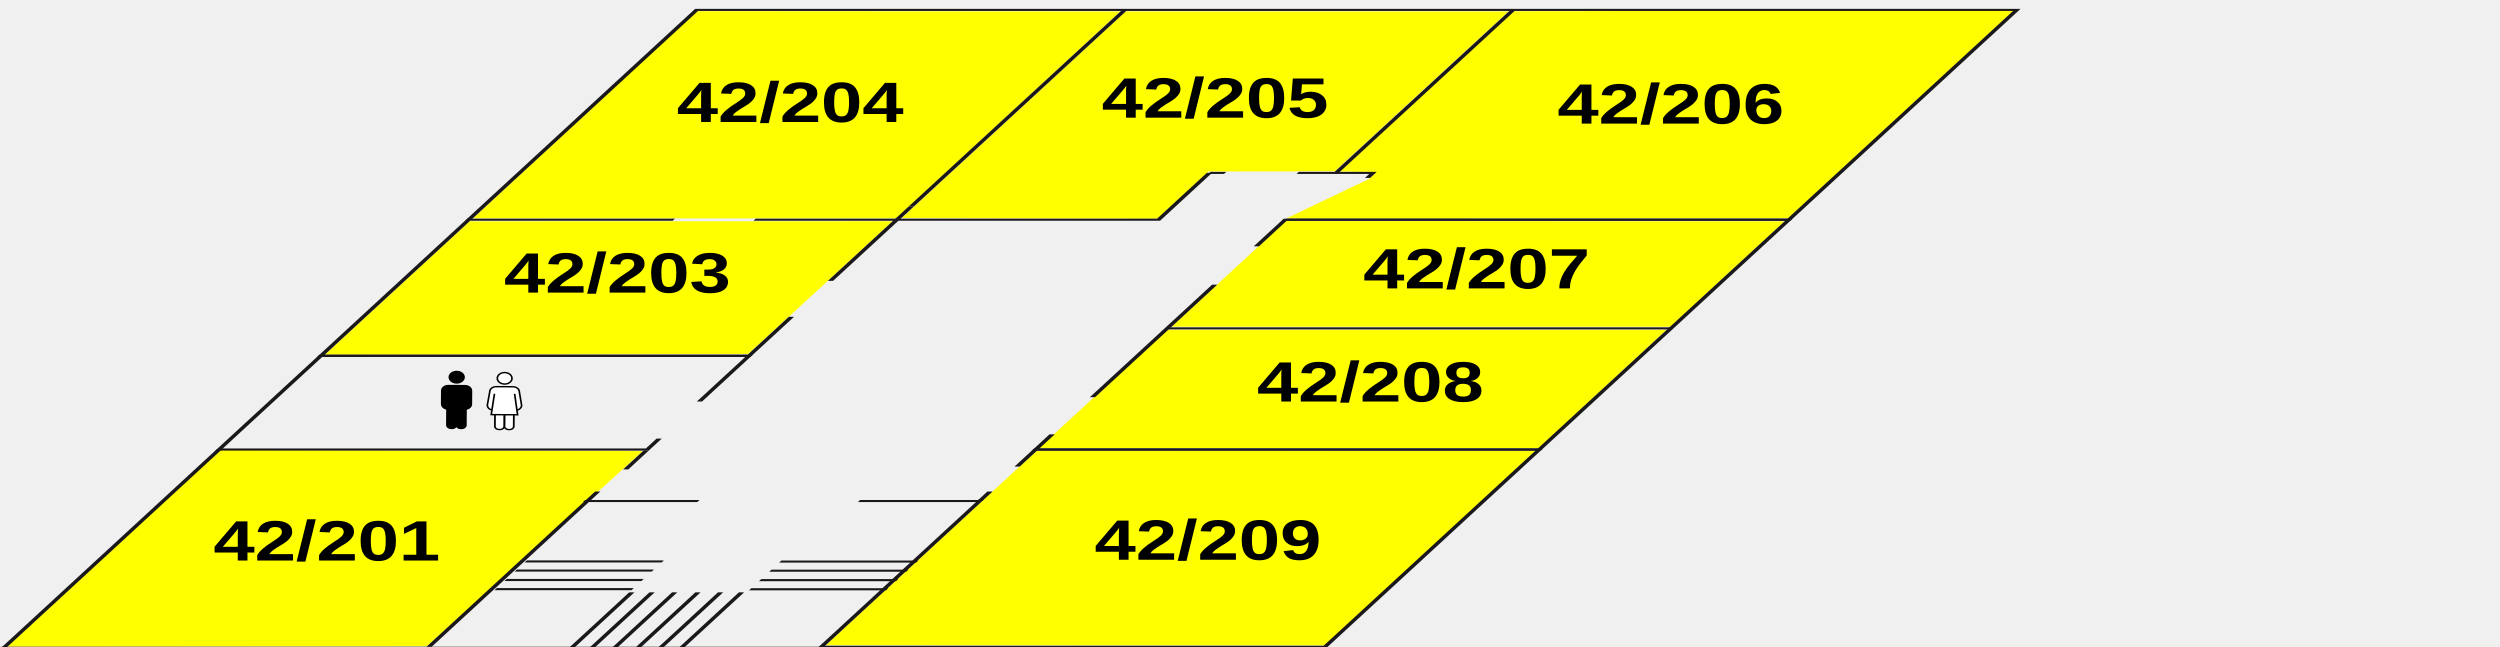
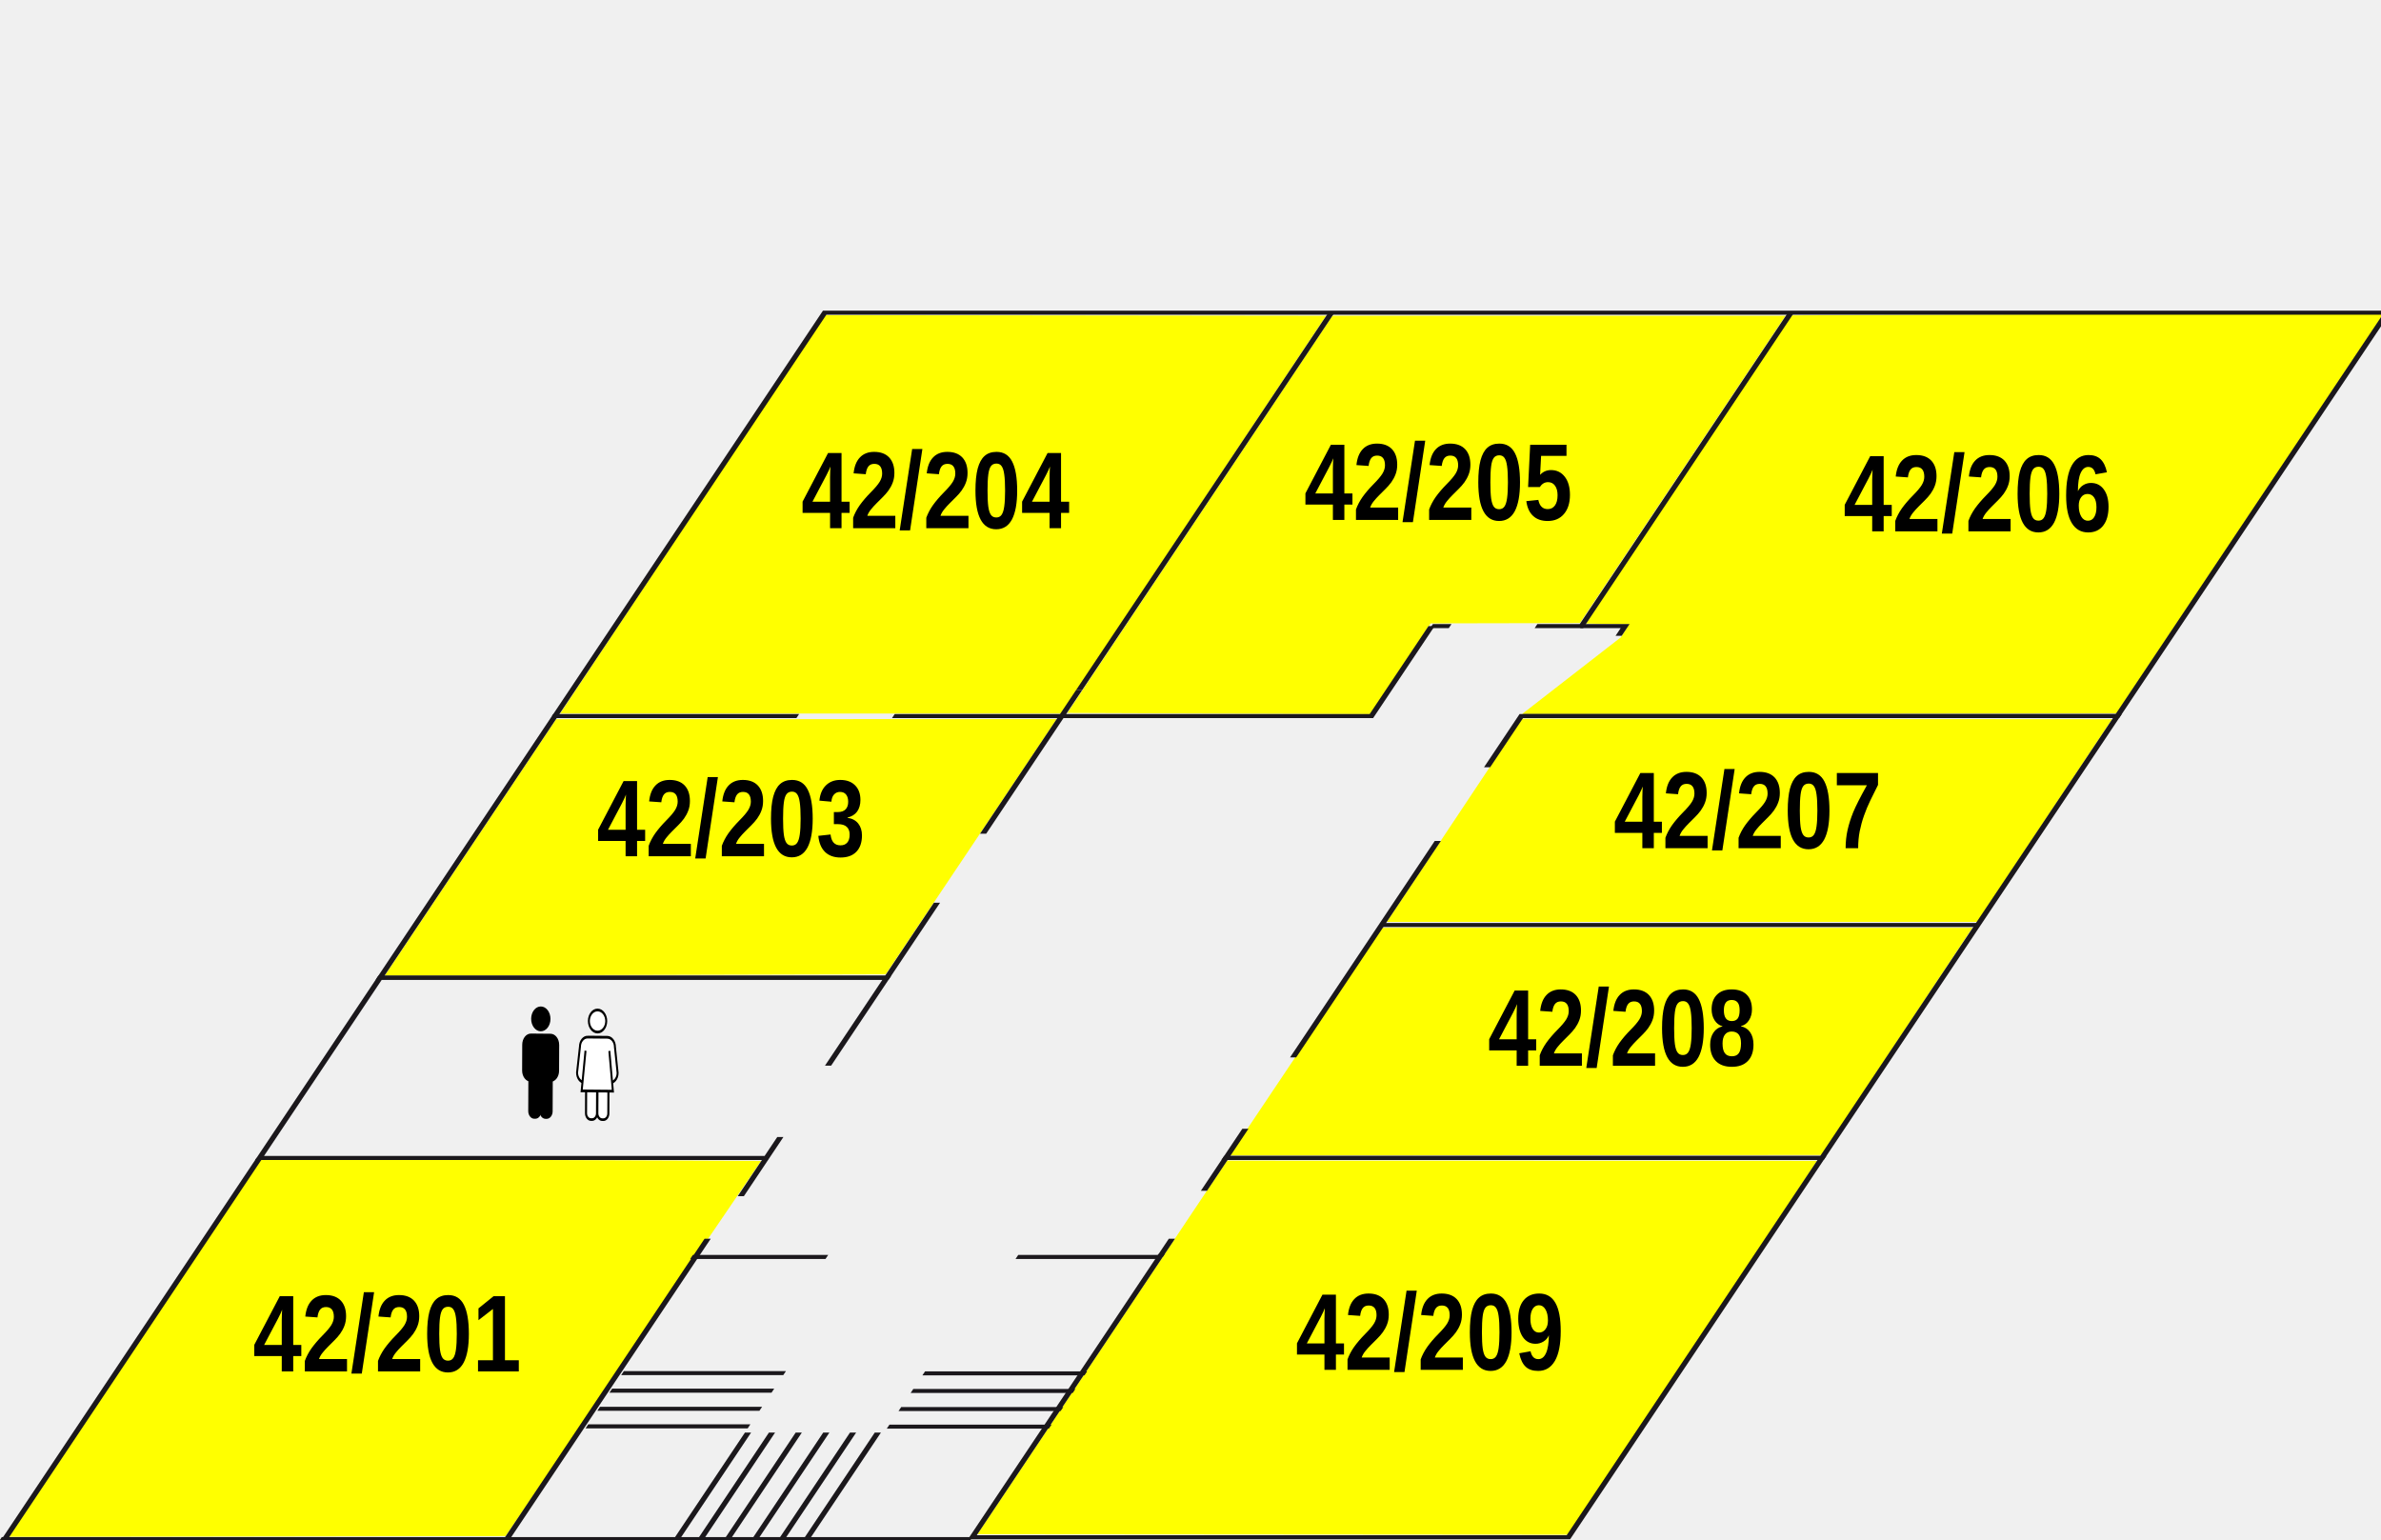
- <svg xmlns="http://www.w3.org/2000/svg" width="433" height="112" id="svg3882" version="1.1">
+ <svg xmlns="http://www.w3.org/2000/svg" width="433" height="280" id="svg3882" version="1.1">
  <defs id="defs3" />
-   <g id="layer1" transform="translate(0,-940.3622)">
-     <path style="fill:#ffff00;stroke:none" d="m 156.152,978.133 44.339,0.108 8.84,-8.179 21.854,-0.027 30.097,-27.684 -66.333,0 z" id="raum205" />
-     <path style="fill:#ffff00;stroke:none" d="m 120.652,942.297 -38.727,35.89 73.314,0 38.797,-35.836 z" id="raum204" />
-     <path style="fill:#ffff00;stroke:none" d="m 56.258,1001.796 25.076,-23.102 73.285,-0.016 -25.035,22.998 z" id="raum203" />
-     <path style="fill:#ffff00;stroke:none" d="m 1.253,1052.353 36.909,-34.053 73.184,0.184 -37.399,33.8 z" id="raum201" />
-     <path style="fill:#ffff00" d="m 142.997,1052.119 36.534,-33.656 86.383,0.013 -36.363,33.686 z" id="raum209" />
-     <path style="fill:#ffff00" d="m 179.893,1017.995 22.324,-20.508 86.418,0 -22.076,20.47 z" id="raum208" />
-     <path style="fill:#ffff00" d="m 202.911,996.955 19.794,-18.301 86.368,0.038 -19.744,18.263 z" id="raum207" />
-     <path style="fill:#ffff00;stroke:none" d="m 262.094,942.318 -30.046,27.757 6.292,0.076 -1.149,1.159 -14.486,6.925 87.013,-0.076 39.191,-36.069 z" id="raum206" />
-     <g transform="matrix(0.1981126,-0.1823978,0.4509401,0,-47.22852,1077.744)" id="_x32_._OG">
+   <g id="layer1" transform="translate(0,-772.3622)">
+     <path style="fill:#ffff00;stroke:none" d="m 194.088,902.021 55.093,0.217 10.984,-16.511 27.154,-0.054 37.397,-55.889 -82.421,0 z" id="raum205" />
+     <path style="fill:#ffff00;stroke:none" d="m 149.979,829.675 -48.119,72.454 91.095,0 48.206,-72.345 z" id="raum204" />
+     <path style="fill:#ffff00;stroke:none" d="m 69.968,949.792 31.158,-46.639 91.059,-0.032 -31.107,46.427 z" id="raum203" />
+     <path style="fill:#ffff00;stroke:none" d="m 1.622,1051.855 45.86,-68.746 90.933,0.371 -46.469,68.235 z" id="raum201" />
+     <path style="fill:#ffff00" d="m 177.744,1051.383 45.395,-67.944 107.333,0.026 -45.182,68.004 z" id="raum209" />
+     <path style="fill:#ffff00" d="m 223.588,982.495 27.738,-41.401 107.377,0 -27.43,41.324 z" id="raum208" />
+     <path style="fill:#ffff00" d="m 252.189,940.018 24.594,-36.946 107.315,0.077 -24.533,36.869 z" id="raum207" />
+     <path style="fill:#ffff00;stroke:none" d="m 325.725,829.718 -37.333,56.036 7.818,0.153 -1.428,2.34 -17.999,13.98 108.116,-0.153 48.696,-72.817 z" id="raum206" />
+     <g transform="matrix(0.2461601,-0.3682231,0.5603049,0,-58.6166,1103.114)" id="_x32_._OG">
      <rect style="fill:#a21831;display:none" y="0" x="550.083" display="none" width="291.807" height="81" id="rect916" />
      <text style="font-size:84.041px;fill:#ffffff;font-family:Arial-Black" transform="translate(573.5723,74.5952)" font-size="84.041" id="text918" />
      <g id="g920">
        <polyline style="fill:none;stroke:#1b181c;stroke-width:2" points="544.579,45.499 743.79,45.499 743.79,552.592 544.579,552.592     544.579,359.328   " id="polyline922" />
        <path style="fill:none;stroke:#1b181c;stroke-width:2" d="M 544.579,223.309" id="path924" />
        <polyline style="fill:none;stroke:#1b181c;stroke-width:2" points="544.579,155.32 544.579,209.974 486.478,209.974   " id="polyline926" />
        <polyline style="fill:none;stroke:#1b181c;stroke-width:2" points="452.382,209.974 415.349,209.974 415.349,45.499 544.579,45.499     544.579,124.289   " id="polyline928" />
        <polyline style="fill:none;stroke:#1b181c;stroke-width:2" points="336.687,209.974 326.343,209.974 326.343,45.499 415.349,45.499     415.349,209.974 371.932,209.974   " id="polyline930" />
        <polyline style="fill:none;stroke:#1b181c;stroke-width:2" points="519.295,359.128 544.579,359.128 544.579,552.592     326.343,552.592 326.343,359.128 340.771,359.128   " id="polyline932" />
        <line style="fill:none;stroke:#1b181c;stroke-width:2" x1="376.017" y1="359.128" x2="482.9" y2="359.128" id="line934" />
        <path style="fill:none;stroke:#1b181c;stroke-width:2" d="M 139.008,45.499" id="path936" />
        <line style="fill:none;stroke:#1b181c;stroke-width:2" x1="139.008" y1="208.443" x2="277.436" y2="208.443" id="line938" />
        <path style="fill:none;stroke:#1b181c;stroke-width:2" d="M 266.963,209.976" id="path940" />
        <polyline style="fill:none;stroke:#1b181c;stroke-width:2" points="310.124,359.128 326.343,359.128 326.343,552.592     139.008,552.592 139.008,359.128 278.901,359.128   " id="polyline942" />
        <line style="fill:none;stroke:#1b181c;stroke-width:2" x1="138.099" y1="44.094" x2="138.099" y2="359.128" id="line944" />
        <line style="fill:none;stroke:#1b181c;stroke-width:2" x1="138.099" y1="45.499" x2="326.343" y2="45.499" id="line946" />
        <line style="fill:none;stroke:#1b181c;stroke-width:2" x1="441.4" y1="359.128" x2="441.4" y2="552.592" id="line948" />
        <line style="fill:none;stroke:#1b181c;stroke-width:2" x1="743.79" y1="209.974" x2="557.351" y2="209.974" id="line950" />
        <line style="fill:none;stroke:#1b181c;stroke-width:2" x1="544.579" y1="209.974" x2="557.351" y2="209.974" id="line952" />
      </g>
      <polyline style="fill:none;stroke:#1b181c;stroke-width:2" points="589.018,310.474 544.579,310.474 544.579,209.974  " id="polyline954" />
      <polyline style="fill:none;stroke:#1b181c;stroke-width:2" points="589.018,344.378 589.018,359.128 743.79,359.128  " id="polyline956" />
      <line style="fill:none;stroke:#1b181c;stroke-width:2" x1="589.018" y1="316.508" x2="589.018" y2="310.474" id="line958" />
      <polyline style="fill:none;stroke:#1b181c;stroke-width:2" points="584.23,373.303 589.018,373.303 589.018,359.128  " id="polyline960" />
      <line style="fill:none;stroke:#1b181c;stroke-width:2" x1="307.442" y1="209.976" x2="325.448" y2="209.976" id="line962" />
      <line style="fill:none;stroke:#1b181c;stroke-width:2" x1="277.436" y1="207.167" x2="277.436" y2="251.094" id="line964" />
      <line style="fill:none;stroke:#1b181c;stroke-width:2" x1="277.436" y1="312.772" x2="277.436" y2="359.128" id="line966" />
      <line style="fill:none;stroke:#1b181c;stroke-width:2" x1="277.436" y1="359.128" x2="286.438" y2="359.128" id="line968" />
      <line style="fill:none;stroke:#1b181c;stroke-width:2" x1="277.436" y1="208.443" x2="286.438" y2="208.443" id="line970" />
      <g id="g972">
        <line style="fill:none;stroke:#1b181c;stroke-width:2" x1="193.647" y1="307.794" x2="193.647" y2="360.405" id="line974" />
        <line style="fill:none;stroke:#1b181c;stroke-width:2" x1="202.331" y1="307.794" x2="202.331" y2="360.405" id="line976" />
        <line style="fill:none;stroke:#1b181c;stroke-width:2" x1="211.27" y1="307.794" x2="211.27" y2="360.405" id="line978" />
        <line style="fill:none;stroke:#1b181c;stroke-width:2" x1="219.953" y1="307.794" x2="219.953" y2="360.405" id="line980" />
      </g>
      <g id="g982">
        <line style="fill:none;stroke:#1b181c;stroke-width:2" x1="193.775" y1="209.976" x2="193.775" y2="262.587" id="line984" />
        <line style="fill:none;stroke:#1b181c;stroke-width:2" x1="202.458" y1="209.976" x2="202.458" y2="262.587" id="line986" />
        <line style="fill:none;stroke:#1b181c;stroke-width:2" x1="211.397" y1="209.976" x2="211.397" y2="262.587" id="line988" />
        <line style="fill:none;stroke:#1b181c;stroke-width:2" x1="220.081" y1="209.976" x2="220.081" y2="262.587" id="line990" />
      </g>
      <g id="g992">
        <line style="fill:none;stroke:#1b181c;stroke-width:2" x1="138.099" y1="305.75" x2="190.71" y2="305.75" id="line994" />
        <line style="fill:none;stroke:#1b181c;stroke-width:2" x1="138.099" y1="297.705" x2="190.71" y2="297.705" id="line996" />
        <line style="fill:none;stroke:#1b181c;stroke-width:2" x1="138.099" y1="289.021" x2="190.71" y2="289.021" id="line998" />
        <line style="fill:none;stroke:#1b181c;stroke-width:2" x1="138.099" y1="280.082" x2="190.71" y2="280.082" id="line1000" />
        <line style="fill:none;stroke:#1b181c;stroke-width:2" x1="138.099" y1="271.398" x2="190.71" y2="271.398" id="line1002" />
        <line style="fill:none;stroke:#1b181c;stroke-width:2" x1="138.099" y1="263.609" x2="190.71" y2="263.609" id="line1004" />
      </g>
      <text style="font-size:12px;fill:#1b181c;display:none;font-family:MyriadPro-Regular" transform="translate(203.7075,253.9561)" display="none" font-size="12" id="text1006">Rüdiger Rolf</text>
      <text style="font-size:12px;fill:#1b181c;display:none;font-family:MyriadPro-Regular" transform="translate(203.7075,277.9561)" display="none" font-size="12" id="text1008">Lucas Köhler</text>
      <text style="display:none" transform="translate(203.7075,461)" display="none" id="text1010">
        <tspan style="font-size:12px;fill:#1b181c;display:inline;font-family:MyriadPro-Regular" x="0" y="0" display="inline" font-size="12" id="tspan1012">Vania</tspan>
        <tspan style="font-size:9.921px;fill:#1b181c;display:inline;font-family:MyriadPro-Regular" x="30.275" y="0" display="inline" font-size="9.921" id="tspan1014">Meier Da Fonseca</tspan>
      </text>
      <text style="font-size:12px;fill:#1b181c;display:none;font-family:MyriadPro-Regular" transform="translate(203.7075,486.125)" display="none" font-size="12" id="text1016">Clemens Gruber</text>
      <text style="font-size:12px;fill:#1b181c;display:none;font-family:MyriadPro-Regular" transform="translate(203.7075,509.4785)" display="none" font-size="12" id="text1018">Leonore Schulze</text>
      <text style="display:none" transform="translate(398.6655,461)" display="none" id="text1020">
        <tspan style="font-size:12px;fill:#1b181c;display:inline;font-family:MyriadPro-Regular" x="0" y="0" display="inline" font-size="12" id="tspan1022">Markus</tspan>
        <tspan style="font-size:12px;fill:#1b181c;display:inline;font-family:MyriadPro-Regular" x="0" y="14.399" display="inline" font-size="12" id="tspan1024">Ketterl</tspan>
      </text>
      <text style="font-size:12px;fill:#1b181c;display:none;font-family:MyriadPro-Regular" transform="translate(480.875,253.9561)" display="none" font-size="12" id="text1026">Günter Rückforth</text>
      <text style="font-size:12px;fill:#1b181c;display:none;font-family:MyriadPro-Regular" transform="translate(482.4375,356.75)" display="none" font-size="12" id="text1028">Benjamin Wulff</text>
      <text style="font-size:12px;fill:#1b181c;display:none;font-family:MyriadPro-Bold" transform="translate(203.7075,225.833)" display="none" font-size="12" id="text1030">42/201</text>
      <text style="font-size:12px;fill:#1b181c;display:none;font-family:MyriadPro-Bold" transform="translate(203.7075,440.5)" display="none" font-size="12" id="text1032">42/209</text>
      <text style="font-size:12px;fill:#1b181c;display:none;font-family:MyriadPro-Bold" transform="translate(317.6655,440.8564)" display="none" font-size="12" id="text1034">42/208</text>
      <text style="font-size:12px;fill:#1b181c;display:none;font-family:MyriadPro-Bold" transform="translate(398.6655,440.333)" display="none" font-size="12" id="text1036">42/207</text>
      <text style="font-size:12px;fill:#1b181c;display:none;font-family:MyriadPro-Bold" transform="translate(484,440.833)" display="none" font-size="12" id="text1038">42/206</text>
      <text style="font-size:12px;fill:#1b181c;display:none;font-family:MyriadPro-Bold" transform="translate(482.4375,338.333)" display="none" font-size="12" id="text1040">42/205</text>
      <text style="font-size:12px;fill:#1b181c;display:none;font-family:MyriadPro-Bold" transform="translate(482.4375,228.833)" display="none" font-size="12" id="text1042">42/204</text>
      <text style="font-size:12px;fill:#1b181c;display:none;font-family:MyriadPro-Bold" transform="translate(383.7925,228.833)" display="none" font-size="12" id="text1044">42/203</text>
      <text style="display:none" transform="translate(324.6655,253.75)" display="none" id="text1046">
        <tspan style="font-size:12px;fill:#1b181c;display:inline;font-family:MyriadPro-Regular" x="0" y="0" display="inline" font-size="12" id="tspan1048">Damen</tspan>
        <tspan style="font-size:12px;fill:#1b181c;display:inline;font-family:MyriadPro-Regular" x="0" y="14.4" display="inline" font-size="12" id="tspan1050">WC</tspan>
      </text>
      <text style="font-size:12px;fill:#1b181c;display:none;font-family:MyriadPro-Regular" transform="translate(484,509.4785)" display="none" font-size="12" id="text1052">Till Glöggler</text>
      <text style="font-size:12px;fill:#1b181c;display:none;font-family:MyriadPro-Regular" transform="translate(484,461)" display="none" font-size="12" id="text1054">Andre Klaßen</text>
      <text style="font-size:12px;fill:#1b181c;display:none;font-family:MyriadPro-Regular" transform="translate(484,486.125)" display="none" font-size="12" id="text1056">Sönke Brummerloh</text>
      <text style="display:none" transform="translate(383.7925,253.75)" display="none" id="text1058">
        <tspan style="font-size:12px;fill:#1b181c;display:inline;font-family:MyriadPro-Regular" x="0" y="0" display="inline" font-size="12" id="tspan1060">Marco</tspan>
        <tspan style="font-size:12px;fill:#1b181c;display:inline;font-family:MyriadPro-Regular" x="0" y="14.4" display="inline" font-size="12" id="tspan1062">Könemann</tspan>
      </text>
      <text style="font-size:12px;fill:#1b181c;display:none;font-family:MyriadPro-Regular" transform="translate(317.666,461)" display="none" font-size="12" id="text1064">Kai Hamborg</text>
      <text style="font-size:12px;fill:#1b181c;display:none;font-family:MyriadPro-Bold" transform="translate(480.875,277.9561)" display="none" font-size="12" id="text1066">Geräteausleihe</text>
    </g>
-     <flowRoot xml:space="preserve" id="flowRoot3059" style="font-size:13px;font-style:normal;font-variant:normal;font-weight:bold;font-stretch:normal;text-align:center;line-height:125%;letter-spacing:0px;word-spacing:0px;writing-mode:lr-tb;text-anchor:middle;fill:#000000;fill-opacity:1;stroke:none;font-family:Arial;-inkscape-font-specification:Arial Bold" transform="translate(-12.02082,801.4712)">
+     <flowRoot xml:space="preserve" id="flowRoot3059" style="font-size:13px;font-style:normal;font-variant:normal;font-weight:bold;font-stretch:normal;text-align:center;line-height:125%;letter-spacing:0px;word-spacing:0px;writing-mode:lr-tb;text-anchor:middle;fill:#000000;fill-opacity:1;stroke:none;font-family:Arial;-inkscape-font-specification:Arial Bold" transform="matrix(1.242526,0,0,2.018791,-14.87011,545.3774)">
      <flowRegion id="flowRegion3061">
        <rect id="rect3063" width="74.246" height="34.648" x="74.953" y="203.515" />
      </flowRegion>
      <flowPara id="flowPara3065" />
    </flowRoot>
-     <flowRoot xml:space="preserve" id="flowRoot3067" style="font-size:13px;font-style:normal;font-variant:normal;font-weight:bold;font-stretch:normal;text-align:center;line-height:125%;letter-spacing:0px;word-spacing:0px;writing-mode:lr-tb;text-anchor:middle;fill:#000000;fill-opacity:1;stroke:none;font-family:Arial;-inkscape-font-specification:Arial Bold" transform="translate(7.778175,795.1072)">
+     <flowRoot xml:space="preserve" id="flowRoot3067" style="font-size:13px;font-style:normal;font-variant:normal;font-weight:bold;font-stretch:normal;text-align:center;line-height:125%;letter-spacing:0px;word-spacing:0px;writing-mode:lr-tb;text-anchor:middle;fill:#000000;fill-opacity:1;stroke:none;font-family:Arial;-inkscape-font-specification:Arial Bold" transform="matrix(1.242526,0,0,2.018791,9.730652,532.5299)">
      <flowRegion id="flowRegion3069">
        <rect id="rect3071" width="82.024" height="31.82" x="144.957" y="103.813" />
      </flowRegion>
      <flowPara id="flowPara3073" />
    </flowRoot>
-     <flowRoot xml:space="preserve" id="flowRoot3075" style="font-size:13px;font-style:normal;font-variant:normal;font-weight:bold;font-stretch:normal;text-align:center;line-height:125%;letter-spacing:0px;word-spacing:0px;writing-mode:lr-tb;text-anchor:middle;fill:#000000;fill-opacity:1;stroke:none;font-family:Arial;-inkscape-font-specification:Arial Bold" transform="translate(0,797.9356)">
+     <flowRoot xml:space="preserve" id="flowRoot3075" style="font-size:13px;font-style:normal;font-variant:normal;font-weight:bold;font-stretch:normal;text-align:center;line-height:125%;letter-spacing:0px;word-spacing:0px;writing-mode:lr-tb;text-anchor:middle;fill:#000000;fill-opacity:1;stroke:none;font-family:Arial;-inkscape-font-specification:Arial Bold" transform="matrix(1.242526,0,0,2.018791,0.06606573,538.2399)">
      <flowRegion id="flowRegion3077">
        <rect id="rect3079" width="74.246" height="24.749" x="112.43" y="150.482" />
      </flowRegion>
      <flowPara id="flowPara3081" />
    </flowRoot>
-     <flowRoot xml:space="preserve" id="flowRoot3083" style="font-size:13px;font-style:normal;font-variant:normal;font-weight:bold;font-stretch:normal;text-align:center;line-height:125%;letter-spacing:0px;word-spacing:0px;writing-mode:lr-tb;text-anchor:middle;fill:#000000;fill-opacity:1;stroke:none;font-family:Arial;-inkscape-font-specification:Arial Bold" transform="translate(-12.72792,795.8143)">
+     <flowRoot xml:space="preserve" id="flowRoot3083" style="font-size:13px;font-style:normal;font-variant:normal;font-weight:bold;font-stretch:normal;text-align:center;line-height:125%;letter-spacing:0px;word-spacing:0px;writing-mode:lr-tb;text-anchor:middle;fill:#000000;fill-opacity:1;stroke:none;font-family:Arial;-inkscape-font-specification:Arial Bold" transform="matrix(1.242526,0,0,2.018791,-15.74871,533.9574)">
      <flowRegion id="flowRegion3085">
        <rect id="rect3087" width="69.296" height="25.456" x="217.082" y="30.981" />
      </flowRegion>
      <flowPara id="flowPara3089" />
    </flowRoot>
-     <flowRoot xml:space="preserve" id="flowRoot3091" style="font-size:13px;font-style:normal;font-variant:normal;font-weight:bold;font-stretch:normal;text-align:center;line-height:125%;letter-spacing:0px;word-spacing:0px;writing-mode:lr-tb;text-anchor:middle;fill:#000000;fill-opacity:1;stroke:none;font-family:Arial;-inkscape-font-specification:Arial Bold" transform="translate(-12.02082,800.764)">
+     <flowRoot xml:space="preserve" id="flowRoot3091" style="font-size:13px;font-style:normal;font-variant:normal;font-weight:bold;font-stretch:normal;text-align:center;line-height:125%;letter-spacing:0px;word-spacing:0px;writing-mode:lr-tb;text-anchor:middle;fill:#000000;fill-opacity:1;stroke:none;font-family:Arial;-inkscape-font-specification:Arial Bold" transform="matrix(1.242526,0,0,2.018791,-14.87011,543.9499)">
      <flowRegion id="flowRegion3093">
        <rect id="rect3095" width="65.054" height="24.749" x="352.846" y="24.617" />
      </flowRegion>
      <flowPara id="flowPara3097" />
    </flowRoot>
-     <flowRoot xml:space="preserve" id="flowRoot3099" style="font-size:13px;font-style:normal;font-variant:normal;font-weight:bold;font-stretch:normal;text-align:center;line-height:125%;letter-spacing:0px;word-spacing:0px;writing-mode:lr-tb;text-anchor:middle;fill:#000000;fill-opacity:1;stroke:none;font-family:Arial;-inkscape-font-specification:Arial Bold" transform="translate(-13.43503,802.8854)">
+     <flowRoot xml:space="preserve" id="flowRoot3099" style="font-size:13px;font-style:normal;font-variant:normal;font-weight:bold;font-stretch:normal;text-align:center;line-height:125%;letter-spacing:0px;word-spacing:0px;writing-mode:lr-tb;text-anchor:middle;fill:#000000;fill-opacity:1;stroke:none;font-family:Arial;-inkscape-font-specification:Arial Bold" transform="matrix(1.242526,0,0,2.018791,-16.62731,548.2324)">
      <flowRegion id="flowRegion3101">
        <rect id="rect3103" width="85.56" height="36.77" x="479.418" y="23.91" />
      </flowRegion>
      <flowPara id="flowPara3105" />
    </flowRoot>
-     <flowRoot xml:space="preserve" id="flowRoot3107" style="font-size:13px;font-style:normal;font-variant:normal;font-weight:bold;font-stretch:normal;text-align:center;line-height:125%;letter-spacing:0px;word-spacing:0px;writing-mode:lr-tb;text-anchor:middle;fill:#000000;fill-opacity:1;stroke:none;font-family:Arial;-inkscape-font-specification:Arial Bold" transform="translate(-3.535534,795.8143)">
+     <flowRoot xml:space="preserve" id="flowRoot3107" style="font-size:13px;font-style:normal;font-variant:normal;font-weight:bold;font-stretch:normal;text-align:center;line-height:125%;letter-spacing:0px;word-spacing:0px;writing-mode:lr-tb;text-anchor:middle;fill:#000000;fill-opacity:1;stroke:none;font-family:Arial;-inkscape-font-specification:Arial Bold" transform="matrix(1.242526,0,0,2.018791,-4.326928,533.9574)">
      <flowRegion id="flowRegion3109">
        <rect id="rect3111" width="95.459" height="29.698" x="415.779" y="95.328" />
      </flowRegion>
      <flowPara id="flowPara3113" />
    </flowRoot>
-     <flowRoot xml:space="preserve" id="flowRoot3115" style="font-size:13px;font-style:normal;font-variant:normal;font-weight:bold;font-stretch:normal;text-align:center;line-height:125%;letter-spacing:0px;word-spacing:0px;writing-mode:lr-tb;text-anchor:middle;fill:#000000;fill-opacity:1;stroke:none;font-family:Arial;-inkscape-font-specification:Arial Bold" transform="translate(-5.656854,795.8143)">
+     <flowRoot xml:space="preserve" id="flowRoot3115" style="font-size:13px;font-style:normal;font-variant:normal;font-weight:bold;font-stretch:normal;text-align:center;line-height:125%;letter-spacing:0px;word-spacing:0px;writing-mode:lr-tb;text-anchor:middle;fill:#000000;fill-opacity:1;stroke:none;font-family:Arial;-inkscape-font-specification:Arial Bold" transform="matrix(1.242526,0,0,2.018791,-6.962723,533.9574)">
      <flowRegion id="flowRegion3117">
        <rect id="rect3119" width="100.409" height="26.163" x="370.524" y="144.118" />
      </flowRegion>
      <flowPara id="flowPara3121" />
    </flowRoot>
-     <flowRoot xml:space="preserve" id="flowRoot3123" style="font-size:13px;font-style:normal;font-variant:normal;font-weight:bold;font-stretch:normal;text-align:center;line-height:125%;letter-spacing:0px;word-spacing:0px;writing-mode:lr-tb;text-anchor:middle;fill:#000000;fill-opacity:1;stroke:none;font-family:Arial;-inkscape-font-specification:Arial Bold" transform="translate(-6.363961,800.764)">
+     <flowRoot xml:space="preserve" id="flowRoot3123" style="font-size:13px;font-style:normal;font-variant:normal;font-weight:bold;font-stretch:normal;text-align:center;line-height:125%;letter-spacing:0px;word-spacing:0px;writing-mode:lr-tb;text-anchor:middle;fill:#000000;fill-opacity:1;stroke:none;font-family:Arial;-inkscape-font-specification:Arial Bold" transform="matrix(1.242526,0,0,2.018791,-7.841322,543.9499)">
      <flowRegion id="flowRegion3125">
        <rect id="rect3127" width="64.347" height="31.82" x="337.29" y="205.636" />
      </flowRegion>
      <flowPara id="flowPara3129" />
    </flowRoot>
-     <text xml:space="preserve" style="font-size:11.243px;font-style:normal;font-variant:normal;font-weight:bold;font-stretch:normal;text-align:start;line-height:125%;letter-spacing:0px;word-spacing:0px;writing-mode:lr-tb;text-anchor:start;fill:#000000;fill-opacity:1;stroke:none;font-family:Arial;-inkscape-font-specification:Arial Bold" x="166.028" y="1184.462" id="text3328-4" transform="scale(1.14186,0.8757643)">
-       <tspan x="166.028" y="1184.462" id="tspan3406-0">42/209</tspan>
-     </text>
-     <text xml:space="preserve" style="font-size:11.243px;font-style:normal;font-variant:normal;font-weight:bold;font-stretch:normal;text-align:start;line-height:125%;letter-spacing:0px;word-spacing:0px;writing-mode:lr-tb;text-anchor:start;fill:#000000;fill-opacity:1;stroke:none;font-family:Arial;-inkscape-font-specification:Arial Bold" x="190.664" y="1153.182" id="text3328-4-1" transform="scale(1.14186,0.8757643)">
-       <tspan x="190.664" y="1153.182" id="tspan3406-0-7">42/208</tspan>
-     </text>
-     <text xml:space="preserve" style="font-size:11.243px;font-style:normal;font-variant:normal;font-weight:bold;font-stretch:normal;text-align:start;line-height:125%;letter-spacing:0px;word-spacing:0px;writing-mode:lr-tb;text-anchor:start;fill:#000000;fill-opacity:1;stroke:none;font-family:Arial;-inkscape-font-specification:Arial Bold" x="206.775" y="1130.803" id="text3328-4-4" transform="scale(1.14186,0.8757643)">
-       <tspan x="206.775" y="1130.803" id="tspan3406-0-0">42/207</tspan>
-     </text>
-     <text xml:space="preserve" style="font-size:11.243px;font-style:normal;font-variant:normal;font-weight:bold;font-stretch:normal;text-align:start;line-height:125%;letter-spacing:0px;word-spacing:0px;writing-mode:lr-tb;text-anchor:start;fill:#000000;fill-opacity:1;stroke:none;font-family:Arial;-inkscape-font-specification:Arial Bold" x="236.236" y="1098.212" id="text3328-4-9" transform="scale(1.14186,0.8757643)">
-       <tspan x="236.236" y="1098.212" id="tspan3406-0-4">42/206</tspan>
-     </text>
-     <text xml:space="preserve" style="font-size:11.243px;font-style:normal;font-variant:normal;font-weight:bold;font-stretch:normal;text-align:start;line-height:125%;letter-spacing:0px;word-spacing:0px;writing-mode:lr-tb;text-anchor:start;fill:#000000;fill-opacity:1;stroke:none;font-family:Arial;-inkscape-font-specification:Arial Bold" x="167.112" y="1097.035" id="text3328-4-8" transform="scale(1.14186,0.8757643)">
-       <tspan x="167.112" y="1097.035" id="tspan3406-0-8">42/205</tspan>
-     </text>
-     <text xml:space="preserve" style="font-size:11.243px;font-style:normal;font-variant:normal;font-weight:bold;font-stretch:normal;text-align:start;line-height:125%;letter-spacing:0px;word-spacing:0px;writing-mode:lr-tb;text-anchor:start;fill:#000000;fill-opacity:1;stroke:none;font-family:Arial;-inkscape-font-specification:Arial Bold" x="102.659" y="1097.888" id="text3328-4-2" transform="scale(1.14186,0.8757643)">
-       <tspan x="102.659" y="1097.888" id="tspan3406-0-45">42/204</tspan>
-     </text>
-     <text xml:space="preserve" style="font-size:11.243px;font-style:normal;font-variant:normal;font-weight:bold;font-stretch:normal;text-align:start;line-height:125%;letter-spacing:0px;word-spacing:0px;writing-mode:lr-tb;text-anchor:start;fill:#000000;fill-opacity:1;stroke:none;font-family:Arial;-inkscape-font-specification:Arial Bold" x="76.45" y="1131.633" id="text3328-4-5" transform="scale(1.14186,0.8757643)">
-       <tspan x="76.45" y="1131.633" id="tspan3406-0-1">42/203</tspan>
-     </text>
-     <text xml:space="preserve" style="font-size:11.243px;font-style:normal;font-variant:normal;font-weight:bold;font-stretch:normal;text-align:start;line-height:125%;letter-spacing:0px;word-spacing:0px;writing-mode:lr-tb;text-anchor:start;fill:#000000;fill-opacity:1;stroke:none;font-family:Arial;-inkscape-font-specification:Arial Bold" x="32.38" y="1184.621" id="text3328-4-52" transform="scale(1.14186,0.8757643)">
-       <tspan x="32.38" y="1184.621" id="tspan3406-0-76">42/201</tspan>
-     </text>
-     <g id="g3197" style="fill:#000000" transform="matrix(0.8087821,0,0,0.6946728,5.067096,320.9334)">
+     <text xml:space="preserve" style="font-size:17.807px;font-style:normal;font-variant:normal;font-weight:bold;font-stretch:normal;text-align:start;line-height:125%;letter-spacing:0px;word-spacing:0px;writing-mode:lr-tb;text-anchor:start;fill:#000000;fill-opacity:1;stroke:none;font-family:Arial;-inkscape-font-specification:Arial Bold" x="263.028" y="915.066" id="text3328-4" transform="scale(0.8958181,1.116298)">
+       <tspan x="263.028" y="915.066" id="tspan3406-0">42/209</tspan>
+     </text>
+     <text xml:space="preserve" style="font-size:17.807px;font-style:normal;font-variant:normal;font-weight:bold;font-stretch:normal;text-align:start;line-height:125%;letter-spacing:0px;word-spacing:0px;writing-mode:lr-tb;text-anchor:start;fill:#000000;fill-opacity:1;stroke:none;font-family:Arial;-inkscape-font-specification:Arial Bold" x="302.046" y="865.524" id="text3328-4-1" transform="scale(0.8958181,1.116298)">
+       <tspan x="302.046" y="865.524" id="tspan3406-0-7">42/208</tspan>
+     </text>
+     <text xml:space="preserve" style="font-size:17.807px;font-style:normal;font-variant:normal;font-weight:bold;font-stretch:normal;text-align:start;line-height:125%;letter-spacing:0px;word-spacing:0px;writing-mode:lr-tb;text-anchor:start;fill:#000000;fill-opacity:1;stroke:none;font-family:Arial;-inkscape-font-specification:Arial Bold" x="327.562" y="830.081" id="text3328-4-4" transform="scale(0.8958181,1.116298)">
+       <tspan x="327.562" y="830.081" id="tspan3406-0-0">42/207</tspan>
+     </text>
+     <text xml:space="preserve" style="font-size:17.807px;font-style:normal;font-variant:normal;font-weight:bold;font-stretch:normal;text-align:start;line-height:125%;letter-spacing:0px;word-spacing:0px;writing-mode:lr-tb;text-anchor:start;fill:#000000;fill-opacity:1;stroke:none;font-family:Arial;-inkscape-font-specification:Arial Bold" x="374.222" y="778.463" id="text3328-4-9" transform="scale(0.8958181,1.116298)">
+       <tspan x="374.222" y="778.463" id="tspan3406-0-4">42/206</tspan>
+     </text>
+     <text xml:space="preserve" style="font-size:17.807px;font-style:normal;font-variant:normal;font-weight:bold;font-stretch:normal;text-align:start;line-height:125%;letter-spacing:0px;word-spacing:0px;writing-mode:lr-tb;text-anchor:start;fill:#000000;fill-opacity:1;stroke:none;font-family:Arial;-inkscape-font-specification:Arial Bold" x="264.744" y="776.599" id="text3328-4-8" transform="scale(0.8958181,1.116298)">
+       <tspan x="264.744" y="776.599" id="tspan3406-0-8">42/205</tspan>
+     </text>
+     <text xml:space="preserve" style="font-size:17.807px;font-style:normal;font-variant:normal;font-weight:bold;font-stretch:normal;text-align:start;line-height:125%;letter-spacing:0px;word-spacing:0px;writing-mode:lr-tb;text-anchor:start;fill:#000000;fill-opacity:1;stroke:none;font-family:Arial;-inkscape-font-specification:Arial Bold" x="162.665" y="777.95" id="text3328-4-2" transform="scale(0.8958181,1.116298)">
+       <tspan x="162.665" y="777.95" id="tspan3406-0-45">42/204</tspan>
+     </text>
+     <text xml:space="preserve" style="font-size:17.807px;font-style:normal;font-variant:normal;font-weight:bold;font-stretch:normal;text-align:start;line-height:125%;letter-spacing:0px;word-spacing:0px;writing-mode:lr-tb;text-anchor:start;fill:#000000;fill-opacity:1;stroke:none;font-family:Arial;-inkscape-font-specification:Arial Bold" x="121.155" y="831.395" id="text3328-4-5" transform="scale(0.8958181,1.116298)">
+       <tspan x="121.155" y="831.395" id="tspan3406-0-1">42/203</tspan>
+     </text>
+     <text xml:space="preserve" style="font-size:17.807px;font-style:normal;font-variant:normal;font-weight:bold;font-stretch:normal;text-align:start;line-height:125%;letter-spacing:0px;word-spacing:0px;writing-mode:lr-tb;text-anchor:start;fill:#000000;fill-opacity:1;stroke:none;font-family:Arial;-inkscape-font-specification:Arial Bold" x="51.357" y="915.317" id="text3328-4-52" transform="scale(0.8958181,1.116298)">
+       <tspan x="51.357" y="915.317" id="tspan3406-0-76">42/201</tspan>
+     </text>
+     <g id="g3197" style="fill:#000000" transform="matrix(1.004933,0,0,1.402399,6.362066,-424.728)">
      <path style="fill:#000000;stroke:#000000;stroke-width:0.356" d="m 89.751,987.811 3.548,0.023 c 0.771,0.005 1.389,0.575 1.385,1.279 l -0.019,3.344 c -0.004,0.703 -0.628,1.265 -1.4,1.26 l -3.548,-0.023 c -0.771,-0.005 -1.389,-0.575 -1.385,-1.279 l 0.019,-3.344 c 0.004,-0.703 0.628,-1.265 1.4,-1.26 z" id="imagebot_28" />
      <path style="fill:#000000;stroke:#000000;stroke-width:0.356" d="m 93.107,985.738 c -0.004,0.79 -0.711,1.427 -1.578,1.421 -0.867,-0.006 -1.566,-0.651 -1.562,-1.442 0.004,-0.79 0.711,-1.427 1.578,-1.421 0.867,0.006 1.566,0.651 1.562,1.442 z" id="imagebot_27" />
      <g style="fill:#000000" transform="matrix(0.04442908,2.9164391e-4,-2.3096953e-4,0.04050332,69.27873,959.6287)" id="imagebot_24">
        <path style="fill:#000000;stroke:#000000;stroke-width:8.486" d="m 549.76,740.73 0,195.5 c 0,11.152 -8.978,20.13 -20.13,20.13 l -4.581,0 c -11.152,0 -20.13,-8.978 -20.13,-20.13 l 0,-127.13" id="imagebot_26" />
        <path style="fill:#000000;stroke:#000000;stroke-width:8.486" d="m 458.89,740.73 0,195.5 c 0,11.152 8.978,20.13 20.13,20.13 l 4.581,0 c 11.152,0 20.13,-8.978 20.13,-20.13 l 0,-127.13" id="imagebot_25" />
      </g>
    </g>
-     <g id="g3245" transform="matrix(0.8087821,0,0,0.6946728,5.067096,320.9334)">
+     <g id="g3245" transform="matrix(1.004933,0,0,1.402399,6.362066,-424.728)">
      <path style="fill:#ffffff;stroke:#000000;stroke-width:0.356" d="m 100.019,988.089 3.548,0.023 c 0.771,0.005 1.389,0.575 1.385,1.279 l 0.483,3.347 c -0.004,0.703 -0.628,1.265 -1.4,1.26 l -4.552,-0.03 c -0.771,-0.005 -1.389,-0.575 -1.385,-1.279 l 0.521,-3.341 c 0.004,-0.703 0.628,-1.265 1.4,-1.26 z" id="imagebot_22" />
      <path style="fill:#ffffff;stroke:#000000;stroke-width:0.356" d="m 103.375,986.016 c -0.005,0.79 -0.711,1.427 -1.578,1.421 -0.867,-0.006 -1.566,-0.651 -1.562,-1.442 0.004,-0.79 0.711,-1.427 1.578,-1.421 0.867,0.006 1.566,0.651 1.562,1.442 z" id="imagebot_21" />
      <g style="fill:#ffffff" transform="matrix(0.04442908,2.9164391e-4,-2.3096953e-4,0.04050332,79.54642,959.9066)" id="imagebot_18">
        <path style="fill:#ffffff;stroke:#000000;stroke-width:8.486" d="m 549.76,740.73 0,195.5 c 0,11.152 -8.978,20.13 -20.13,20.13 l -4.581,0 c -11.152,0 -20.13,-8.978 -20.13,-20.13 l 0,-127.13" id="imagebot_20" />
        <path style="fill:#ffffff;stroke:#000000;stroke-width:8.486" d="m 458.89,740.73 0,195.5 c 0,11.152 8.978,20.13 20.13,20.13 l 4.581,0 c 11.152,0 20.13,-8.978 20.13,-20.13 l 0,-127.13" id="imagebot_19" />
      </g>
      <path style="fill:#ffffff;stroke:#000000;stroke-width:0.356" d="m 103.939,989.885 0.64,5.217 -5.651,-0.037 0.699,-5.209" id="imagebot_17" />
    </g>
+     <flowRoot xml:space="preserve" id="flowRoot3390" style="font-size:28px;font-style:normal;font-variant:normal;font-weight:bold;font-stretch:normal;text-align:center;line-height:125%;letter-spacing:0px;word-spacing:0px;writing-mode:lr-tb;text-anchor:middle;fill:#000000;fill-opacity:1;stroke:none;font-family:Arial;-inkscape-font-specification:Arial Bold" transform="translate(-94.98866,777.5061)">
+       <flowRegion id="flowRegion3392">
+         <rect id="rect3394" width="412.658" height="35.497" x="12.678" y="11.234" style="font-size:28px" />
+       </flowRegion>
+       <flowPara id="flowPara3397" style="font-size:28px;line-height:125%">2. Obergeschoss</flowPara>
+     </flowRoot>
  </g>
</svg>
